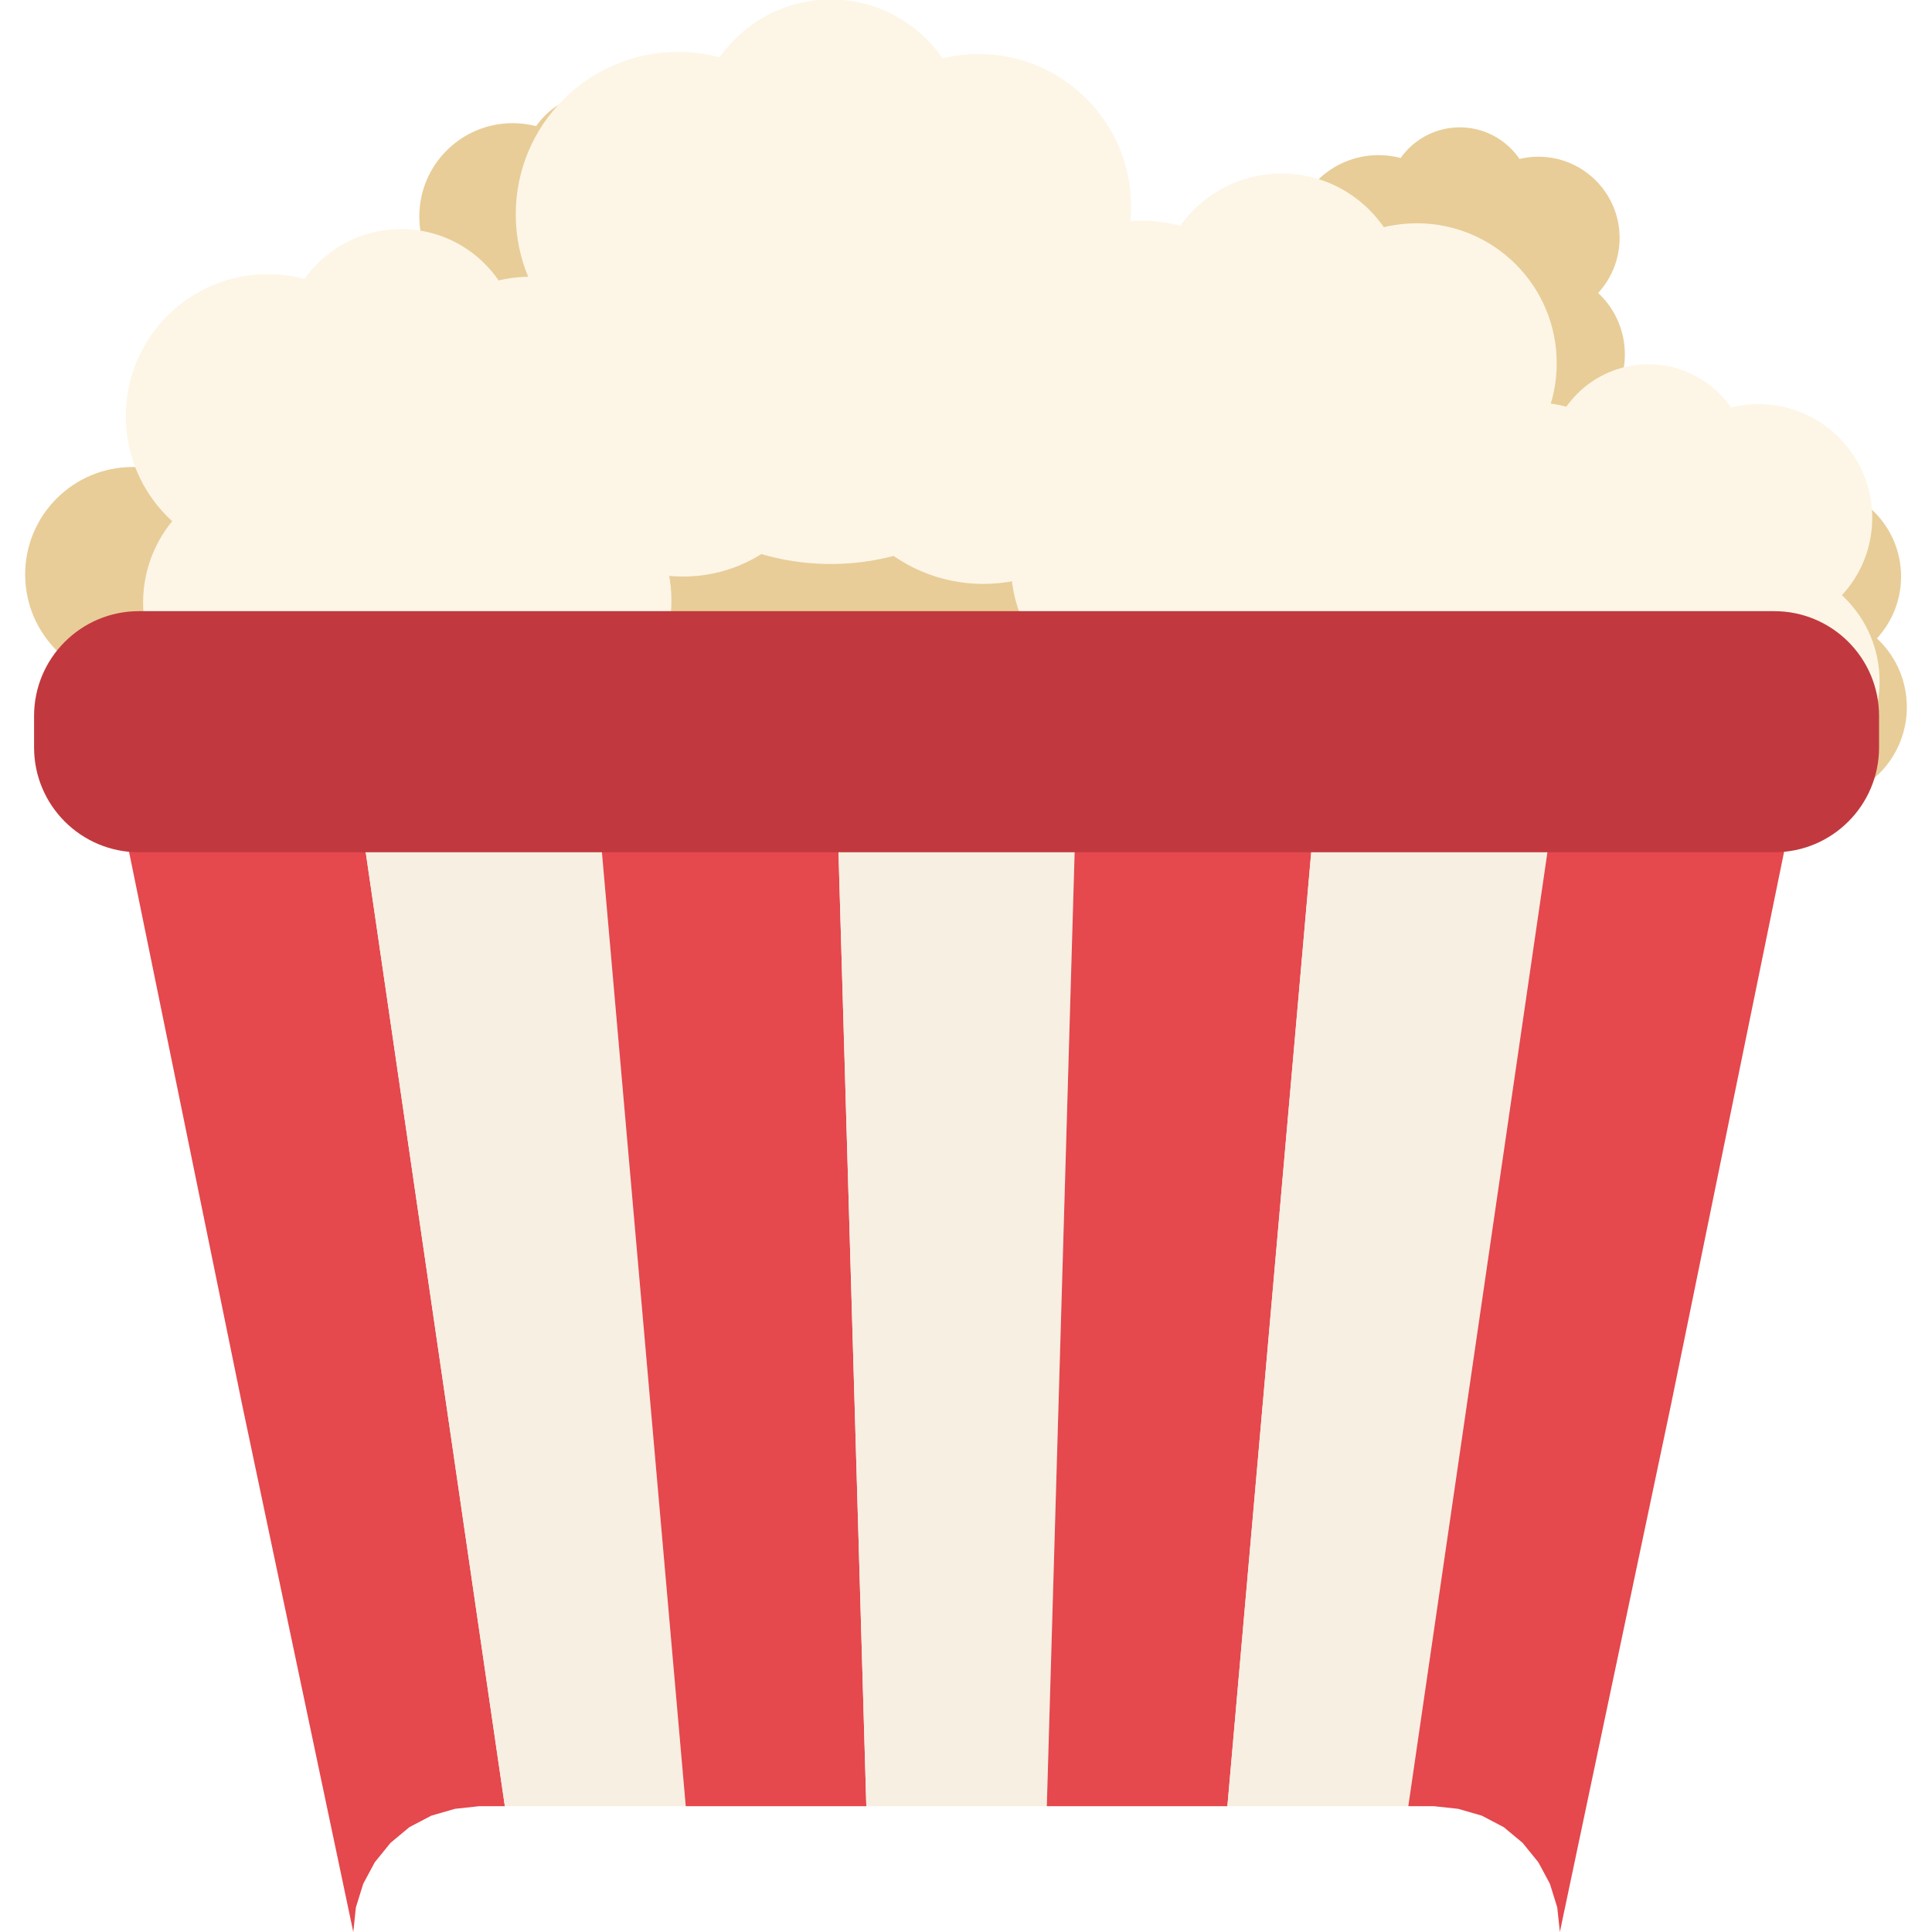
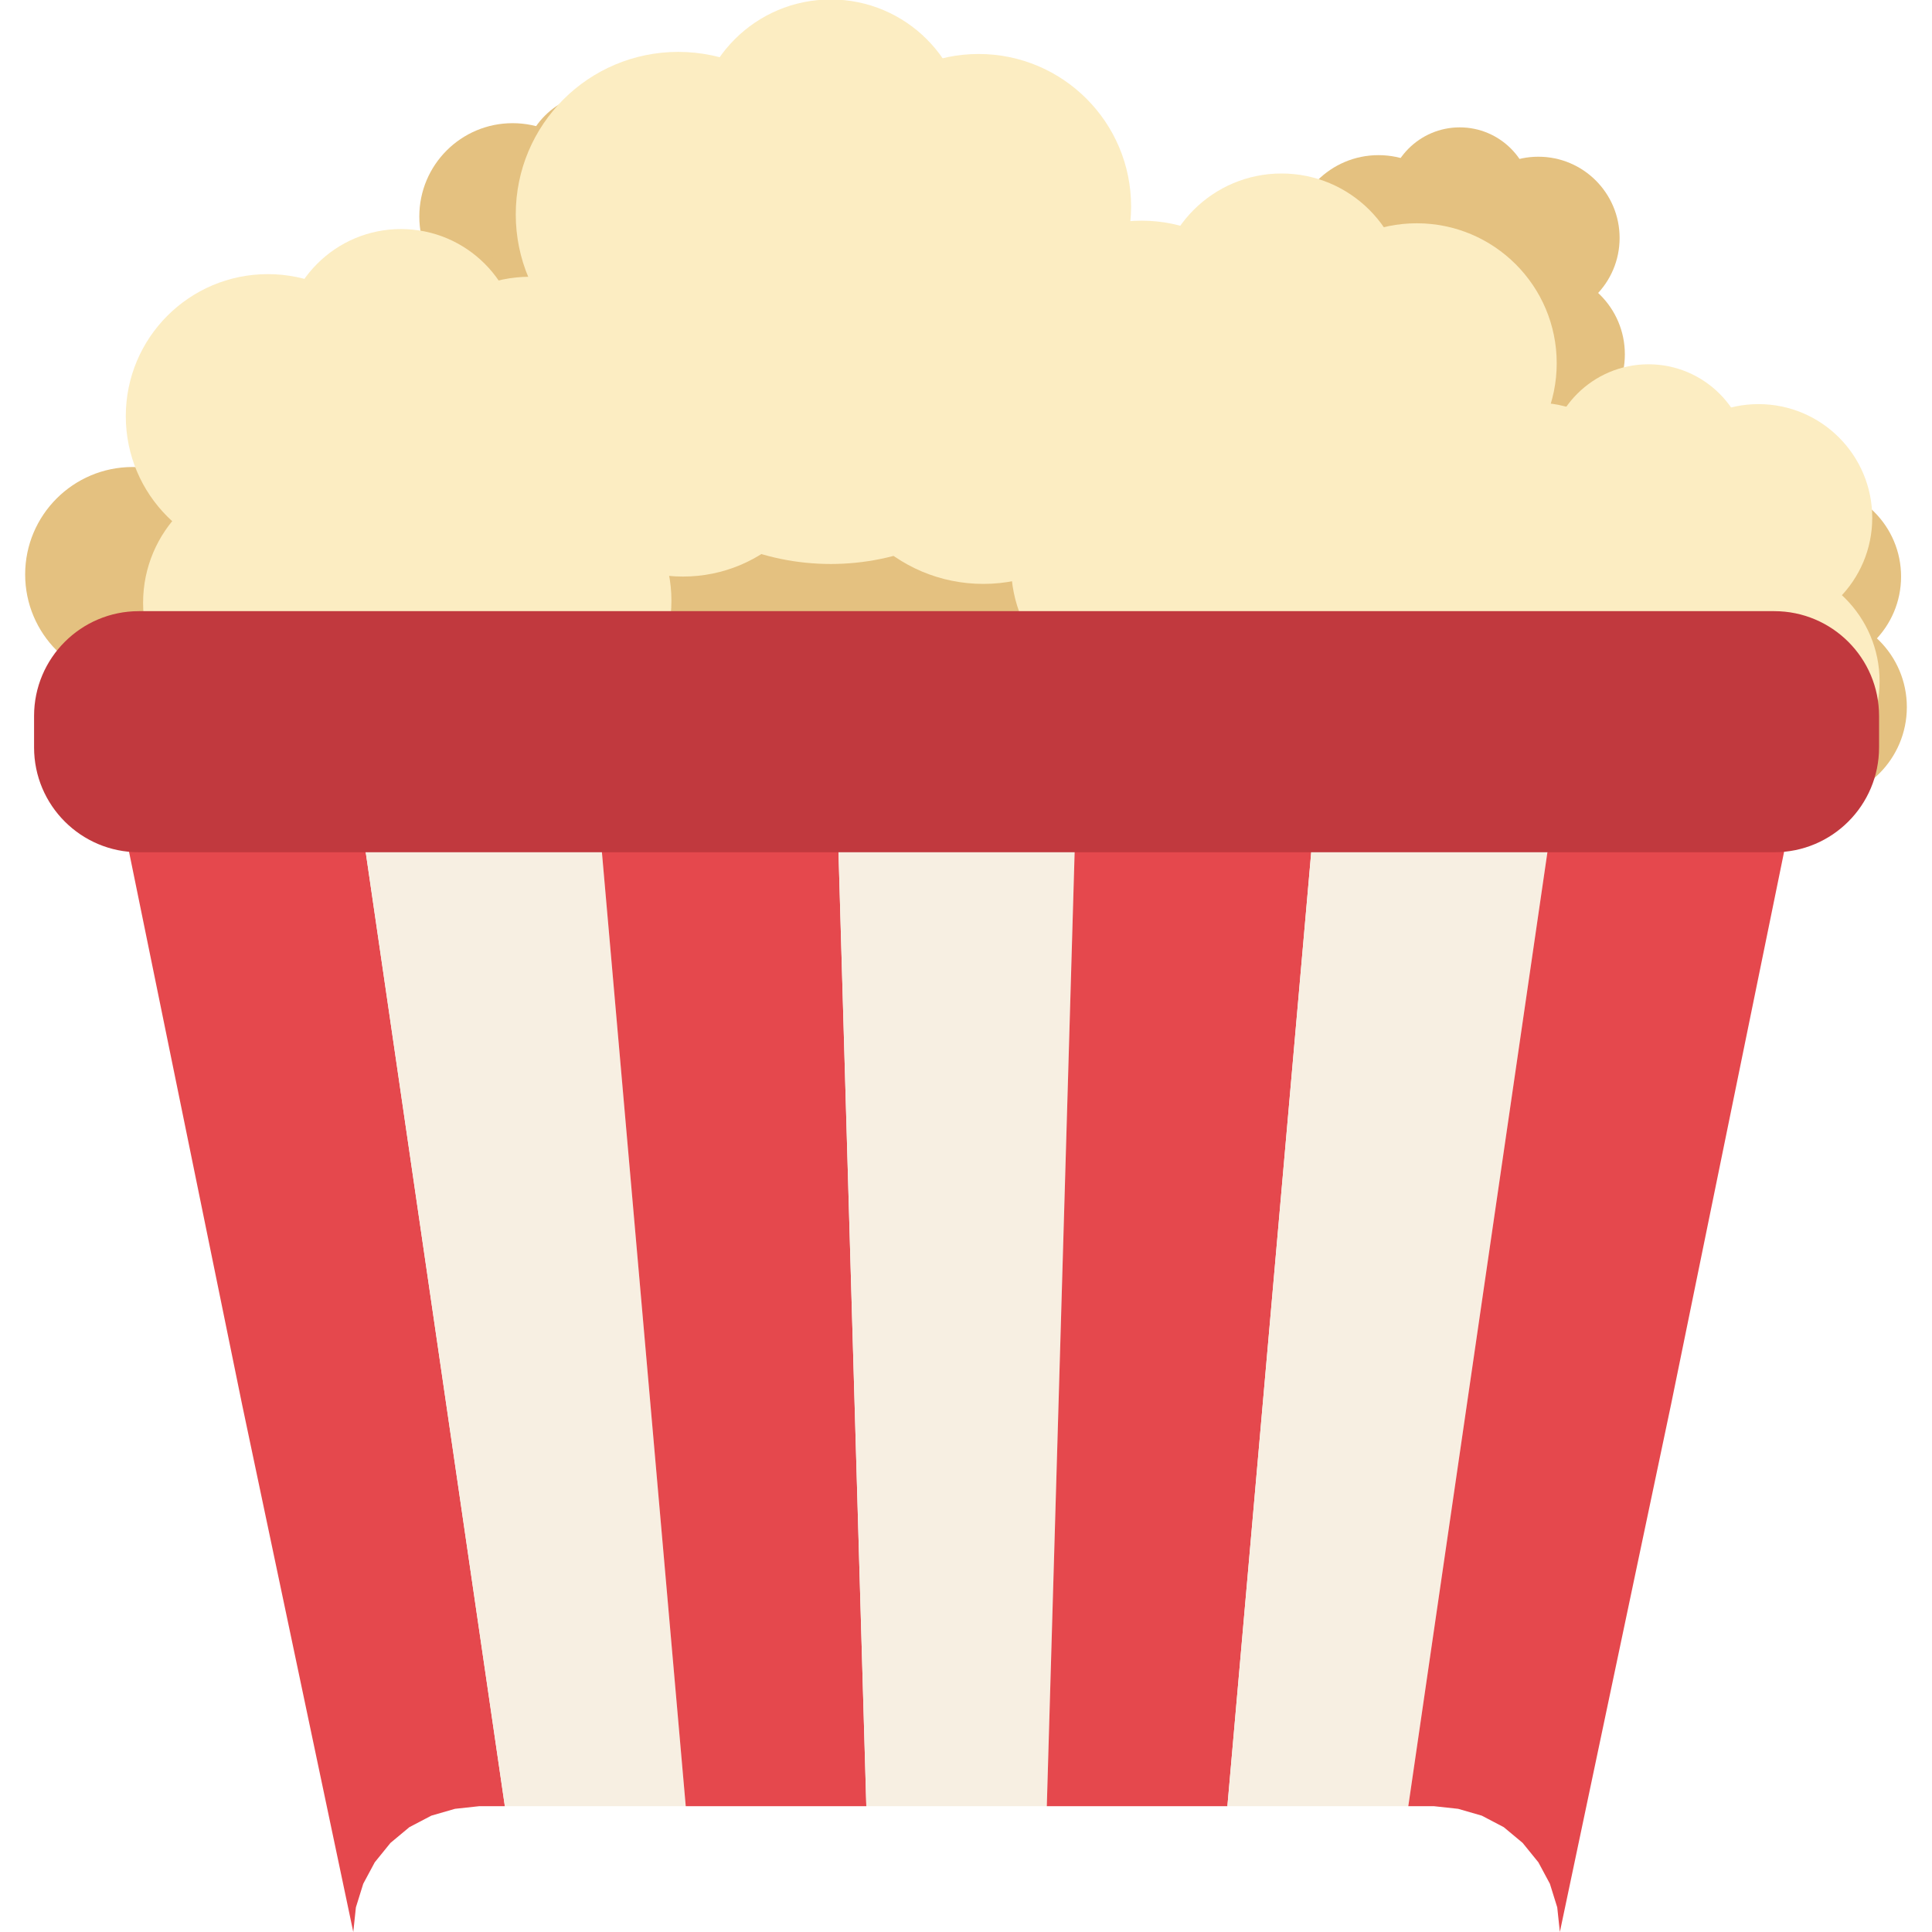
<svg xmlns="http://www.w3.org/2000/svg" viewBox="73.5 69.4 368.6 368.6" width="64" height="64" role="img" aria-label="Popcorn Check">
  <defs>
    <clipPath id="bucket">
      <path d="M 92.0 206.0 L 140.9 438.0 L 140.9 438.0 L 141.4 433.3 L 142.8 428.8 L 145.0 424.7 L 148.0 421.0 L 151.6 418.0 L 155.8 415.8 L 160.3 414.5 L 164.9 414.0 L 347.1 414.0 L 351.7 414.5 L 356.2 415.8 L 360.4 418.0 L 364.0 421.0 L 367.0 424.7 L 369.2 428.8 L 370.6 433.3 L 371.1 438.0 L 371.1 438.0 L 420.0 206.0 Z" />
    </clipPath>
  </defs>
-   <circle cx="118.0" cy="192.0" r="31.0" fill="#e8cd98" />
-   <circle cx="98.8" cy="179.0" r="20.5" fill="#e8cd98" />
-   <circle cx="136.6" cy="178.1" r="19.2" fill="#e8cd98" />
-   <circle cx="99.4" cy="205.9" r="18.6" fill="#e8cd98" />
-   <circle cx="137.2" cy="205.6" r="19.8" fill="#e8cd98" />
-   <circle cx="118.0" cy="169.1" r="17.1" fill="#e8cd98" />
-   <circle cx="178.0" cy="190.0" r="31.0" fill="#e8cd98" />
-   <circle cx="158.8" cy="177.0" r="20.5" fill="#e8cd98" />
-   <circle cx="196.6" cy="176.1" r="19.2" fill="#e8cd98" />
-   <circle cx="159.4" cy="203.9" r="18.6" fill="#e8cd98" />
-   <circle cx="197.2" cy="203.6" r="19.8" fill="#e8cd98" />
-   <circle cx="178.0" cy="167.1" r="17.1" fill="#e8cd98" />
-   <circle cx="238.0" cy="190.0" r="31.0" fill="#e8cd98" />
-   <circle cx="218.8" cy="177.0" r="20.5" fill="#e8cd98" />
-   <circle cx="256.6" cy="176.1" r="19.2" fill="#e8cd98" />
-   <circle cx="219.4" cy="203.9" r="18.6" fill="#e8cd98" />
-   <circle cx="257.2" cy="203.6" r="19.8" fill="#e8cd98" />
-   <circle cx="238.0" cy="167.1" r="17.1" fill="#e8cd98" />
-   <circle cx="298.0" cy="188.0" r="31.0" fill="#e8cd98" />
-   <circle cx="278.8" cy="175.0" r="20.5" fill="#e8cd98" />
-   <circle cx="316.6" cy="174.1" r="19.2" fill="#e8cd98" />
-   <circle cx="279.4" cy="201.9" r="18.6" fill="#e8cd98" />
-   <circle cx="317.2" cy="201.6" r="19.8" fill="#e8cd98" />
-   <circle cx="298.0" cy="165.1" r="17.1" fill="#e8cd98" />
-   <circle cx="356.0" cy="186.0" r="31.0" fill="#e8cd98" />
-   <circle cx="336.8" cy="173.0" r="20.5" fill="#e8cd98" />
-   <circle cx="374.6" cy="172.1" r="19.2" fill="#e8cd98" />
-   <circle cx="337.4" cy="199.9" r="18.6" fill="#e8cd98" />
-   <circle cx="375.2" cy="199.6" r="19.8" fill="#e8cd98" />
-   <circle cx="356.0" cy="163.1" r="17.1" fill="#e8cd98" />
-   <circle cx="402.0" cy="192.0" r="28.0" fill="#e8cd98" />
-   <circle cx="384.6" cy="180.2" r="18.5" fill="#e8cd98" />
-   <circle cx="418.8" cy="179.4" r="17.4" fill="#e8cd98" />
-   <circle cx="385.2" cy="204.6" r="16.8" fill="#e8cd98" />
-   <circle cx="419.4" cy="204.3" r="17.9" fill="#e8cd98" />
-   <circle cx="402.0" cy="171.3" r="15.4" fill="#e8cd98" />
-   <circle cx="188.0" cy="122.0" r="27.0" fill="#e8cd98" />
-   <circle cx="171.3" cy="110.7" r="17.8" fill="#e8cd98" />
-   <circle cx="204.2" cy="109.8" r="16.7" fill="#e8cd98" />
-   <circle cx="171.8" cy="134.2" r="16.2" fill="#e8cd98" />
-   <circle cx="204.7" cy="133.9" r="17.3" fill="#e8cd98" />
-   <circle cx="188.0" cy="102.0" r="14.9" fill="#e8cd98" />
-   <circle cx="352.0" cy="126.0" r="25.0" fill="#e8cd98" />
-   <circle cx="336.5" cy="115.5" r="16.5" fill="#e8cd98" />
-   <circle cx="367.0" cy="114.8" r="15.5" fill="#e8cd98" />
-   <circle cx="337.0" cy="137.2" r="15.0" fill="#e8cd98" />
-   <circle cx="367.5" cy="137.0" r="16.0" fill="#e8cd98" />
-   <circle cx="352.0" cy="107.5" r="13.8" fill="#e8cd98" />
-   <circle cx="150.0" cy="166.0" r="41.0" fill="#fdf6e7" />
-   <circle cx="124.6" cy="148.8" r="27.1" fill="#fdf6e7" />
-   <circle cx="174.6" cy="147.6" r="25.4" fill="#fdf6e7" />
-   <circle cx="125.4" cy="184.4" r="24.6" fill="#fdf6e7" />
-   <circle cx="175.4" cy="184.0" r="26.2" fill="#fdf6e7" />
-   <circle cx="150.0" cy="135.7" r="22.6" fill="#fdf6e7" />
-   <circle cx="232.0" cy="130.0" r="47.0" fill="#fdf6e7" />
-   <circle cx="202.9" cy="110.3" r="31.0" fill="#fdf6e7" />
-   <circle cx="260.2" cy="108.8" r="29.1" fill="#fdf6e7" />
-   <circle cx="203.8" cy="151.2" r="28.2" fill="#fdf6e7" />
-   <circle cx="261.1" cy="150.7" r="30.1" fill="#fdf6e7" />
-   <circle cx="232.0" cy="95.2" r="25.9" fill="#fdf6e7" />
-   <circle cx="318.0" cy="158.0" r="43.0" fill="#fdf6e7" />
-   <circle cx="291.3" cy="139.9" r="28.4" fill="#fdf6e7" />
-   <circle cx="343.8" cy="138.7" r="26.7" fill="#fdf6e7" />
-   <circle cx="292.2" cy="177.3" r="25.8" fill="#fdf6e7" />
-   <circle cx="344.7" cy="176.9" r="27.5" fill="#fdf6e7" />
-   <circle cx="318.0" cy="126.2" r="23.7" fill="#fdf6e7" />
-   <circle cx="388.0" cy="184.0" r="35.0" fill="#fdf6e7" />
-   <circle cx="366.3" cy="169.3" r="23.1" fill="#fdf6e7" />
-   <circle cx="409.0" cy="168.2" r="21.7" fill="#fdf6e7" />
-   <circle cx="367.0" cy="199.8" r="21.0" fill="#fdf6e7" />
-   <circle cx="409.7" cy="199.4" r="22.4" fill="#fdf6e7" />
-   <circle cx="388.0" cy="158.1" r="19.2" fill="#fdf6e7" />
+   <circle cx="118.0" cy="192.0" r="31.0" fill="#e4c180" />
+   <circle cx="98.8" cy="179.0" r="20.5" fill="#e4c180" />
+   <circle cx="136.6" cy="178.1" r="19.2" fill="#e4c180" />
+   <circle cx="99.4" cy="205.9" r="18.6" fill="#e4c180" />
+   <circle cx="137.2" cy="205.6" r="19.8" fill="#e4c180" />
+   <circle cx="118.0" cy="169.1" r="17.1" fill="#e4c180" />
+   <circle cx="178.0" cy="190.0" r="31.0" fill="#e4c180" />
+   <circle cx="158.8" cy="177.0" r="20.5" fill="#e4c180" />
+   <circle cx="196.6" cy="176.1" r="19.2" fill="#e4c180" />
+   <circle cx="159.4" cy="203.9" r="18.6" fill="#e4c180" />
+   <circle cx="197.2" cy="203.6" r="19.8" fill="#e4c180" />
+   <circle cx="178.0" cy="167.1" r="17.1" fill="#e4c180" />
+   <circle cx="238.0" cy="190.0" r="31.0" fill="#e4c180" />
+   <circle cx="218.8" cy="177.0" r="20.5" fill="#e4c180" />
+   <circle cx="256.6" cy="176.1" r="19.2" fill="#e4c180" />
+   <circle cx="219.4" cy="203.9" r="18.6" fill="#e4c180" />
+   <circle cx="257.2" cy="203.6" r="19.8" fill="#e4c180" />
+   <circle cx="238.0" cy="167.1" r="17.1" fill="#e4c180" />
+   <circle cx="298.0" cy="188.0" r="31.0" fill="#e4c180" />
+   <circle cx="278.8" cy="175.0" r="20.5" fill="#e4c180" />
+   <circle cx="316.6" cy="174.1" r="19.2" fill="#e4c180" />
+   <circle cx="279.4" cy="201.9" r="18.6" fill="#e4c180" />
+   <circle cx="317.2" cy="201.6" r="19.8" fill="#e4c180" />
+   <circle cx="298.0" cy="165.1" r="17.1" fill="#e4c180" />
+   <circle cx="356.0" cy="186.0" r="31.0" fill="#e4c180" />
+   <circle cx="336.8" cy="173.0" r="20.5" fill="#e4c180" />
+   <circle cx="374.6" cy="172.1" r="19.2" fill="#e4c180" />
+   <circle cx="337.4" cy="199.9" r="18.6" fill="#e4c180" />
+   <circle cx="375.2" cy="199.6" r="19.8" fill="#e4c180" />
+   <circle cx="356.0" cy="163.1" r="17.1" fill="#e4c180" />
+   <circle cx="402.0" cy="192.0" r="28.0" fill="#e4c180" />
+   <circle cx="384.6" cy="180.2" r="18.5" fill="#e4c180" />
+   <circle cx="418.8" cy="179.4" r="17.4" fill="#e4c180" />
+   <circle cx="385.2" cy="204.6" r="16.8" fill="#e4c180" />
+   <circle cx="419.4" cy="204.3" r="17.9" fill="#e4c180" />
+   <circle cx="402.0" cy="171.3" r="15.4" fill="#e4c180" />
+   <circle cx="188.0" cy="122.0" r="27.0" fill="#e4c180" />
+   <circle cx="171.3" cy="110.7" r="17.8" fill="#e4c180" />
+   <circle cx="204.2" cy="109.8" r="16.7" fill="#e4c180" />
+   <circle cx="171.8" cy="134.2" r="16.2" fill="#e4c180" />
+   <circle cx="204.7" cy="133.9" r="17.3" fill="#e4c180" />
+   <circle cx="188.0" cy="102.0" r="14.9" fill="#e4c180" />
+   <circle cx="352.0" cy="126.0" r="25.0" fill="#e4c180" />
+   <circle cx="336.5" cy="115.5" r="16.5" fill="#e4c180" />
+   <circle cx="367.0" cy="114.8" r="15.5" fill="#e4c180" />
+   <circle cx="337.0" cy="137.2" r="15.0" fill="#e4c180" />
+   <circle cx="367.5" cy="137.0" r="16.0" fill="#e4c180" />
+   <circle cx="352.0" cy="107.5" r="13.8" fill="#e4c180" />
+   <circle cx="150.0" cy="166.0" r="41.0" fill="#fcedc2" />
+   <circle cx="124.6" cy="148.8" r="27.1" fill="#fcedc2" />
+   <circle cx="174.6" cy="147.6" r="25.4" fill="#fcedc2" />
+   <circle cx="125.4" cy="184.4" r="24.6" fill="#fcedc2" />
+   <circle cx="175.4" cy="184.0" r="26.2" fill="#fcedc2" />
+   <circle cx="150.0" cy="135.7" r="22.6" fill="#fcedc2" />
+   <circle cx="232.0" cy="130.0" r="47.0" fill="#fcedc2" />
+   <circle cx="202.9" cy="110.3" r="31.0" fill="#fcedc2" />
+   <circle cx="260.2" cy="108.8" r="29.1" fill="#fcedc2" />
+   <circle cx="203.8" cy="151.2" r="28.2" fill="#fcedc2" />
+   <circle cx="261.1" cy="150.7" r="30.1" fill="#fcedc2" />
+   <circle cx="232.0" cy="95.2" r="25.9" fill="#fcedc2" />
+   <circle cx="318.0" cy="158.0" r="43.0" fill="#fcedc2" />
+   <circle cx="291.3" cy="139.9" r="28.4" fill="#fcedc2" />
+   <circle cx="343.8" cy="138.7" r="26.7" fill="#fcedc2" />
+   <circle cx="292.2" cy="177.3" r="25.8" fill="#fcedc2" />
+   <circle cx="344.7" cy="176.9" r="27.5" fill="#fcedc2" />
+   <circle cx="318.0" cy="126.2" r="23.7" fill="#fcedc2" />
+   <circle cx="388.0" cy="184.0" r="35.0" fill="#fcedc2" />
+   <circle cx="366.3" cy="169.3" r="23.1" fill="#fcedc2" />
+   <circle cx="409.0" cy="168.2" r="21.7" fill="#fcedc2" />
+   <circle cx="367.0" cy="199.8" r="21.0" fill="#fcedc2" />
+   <circle cx="409.7" cy="199.4" r="22.4" fill="#fcedc2" />
+   <circle cx="388.0" cy="158.1" r="19.2" fill="#fcedc2" />
  <g clip-path="url(#bucket)">
    <path d="M 92.0 202.0 L 138.9 202.0 L 177.4 466.0 L 146.0 466.0 Z" fill="#e5484d" />
    <path d="M 138.9 202.0 L 185.7 202.0 L 208.9 466.0 L 177.4 466.0 Z" fill="#f7efe2" />
    <path d="M 185.7 202.0 L 232.6 202.0 L 240.3 466.0 L 208.9 466.0 Z" fill="#e5484d" />
    <path d="M 232.6 202.0 L 279.4 202.0 L 271.7 466.0 L 240.3 466.0 Z" fill="#f7efe2" />
    <path d="M 279.4 202.0 L 326.3 202.0 L 303.1 466.0 L 271.7 466.0 Z" fill="#e5484d" />
    <path d="M 326.3 202.0 L 373.1 202.0 L 334.6 466.0 L 303.1 466.0 Z" fill="#f7efe2" />
    <path d="M 373.1 202.0 L 420.0 202.0 L 366.0 466.0 L 334.6 466.0 Z" fill="#e5484d" />
  </g>
  <rect x="80.0" y="186.0" width="352.0" height="46.0" rx="20.0" fill="#c1393e" />
</svg>
